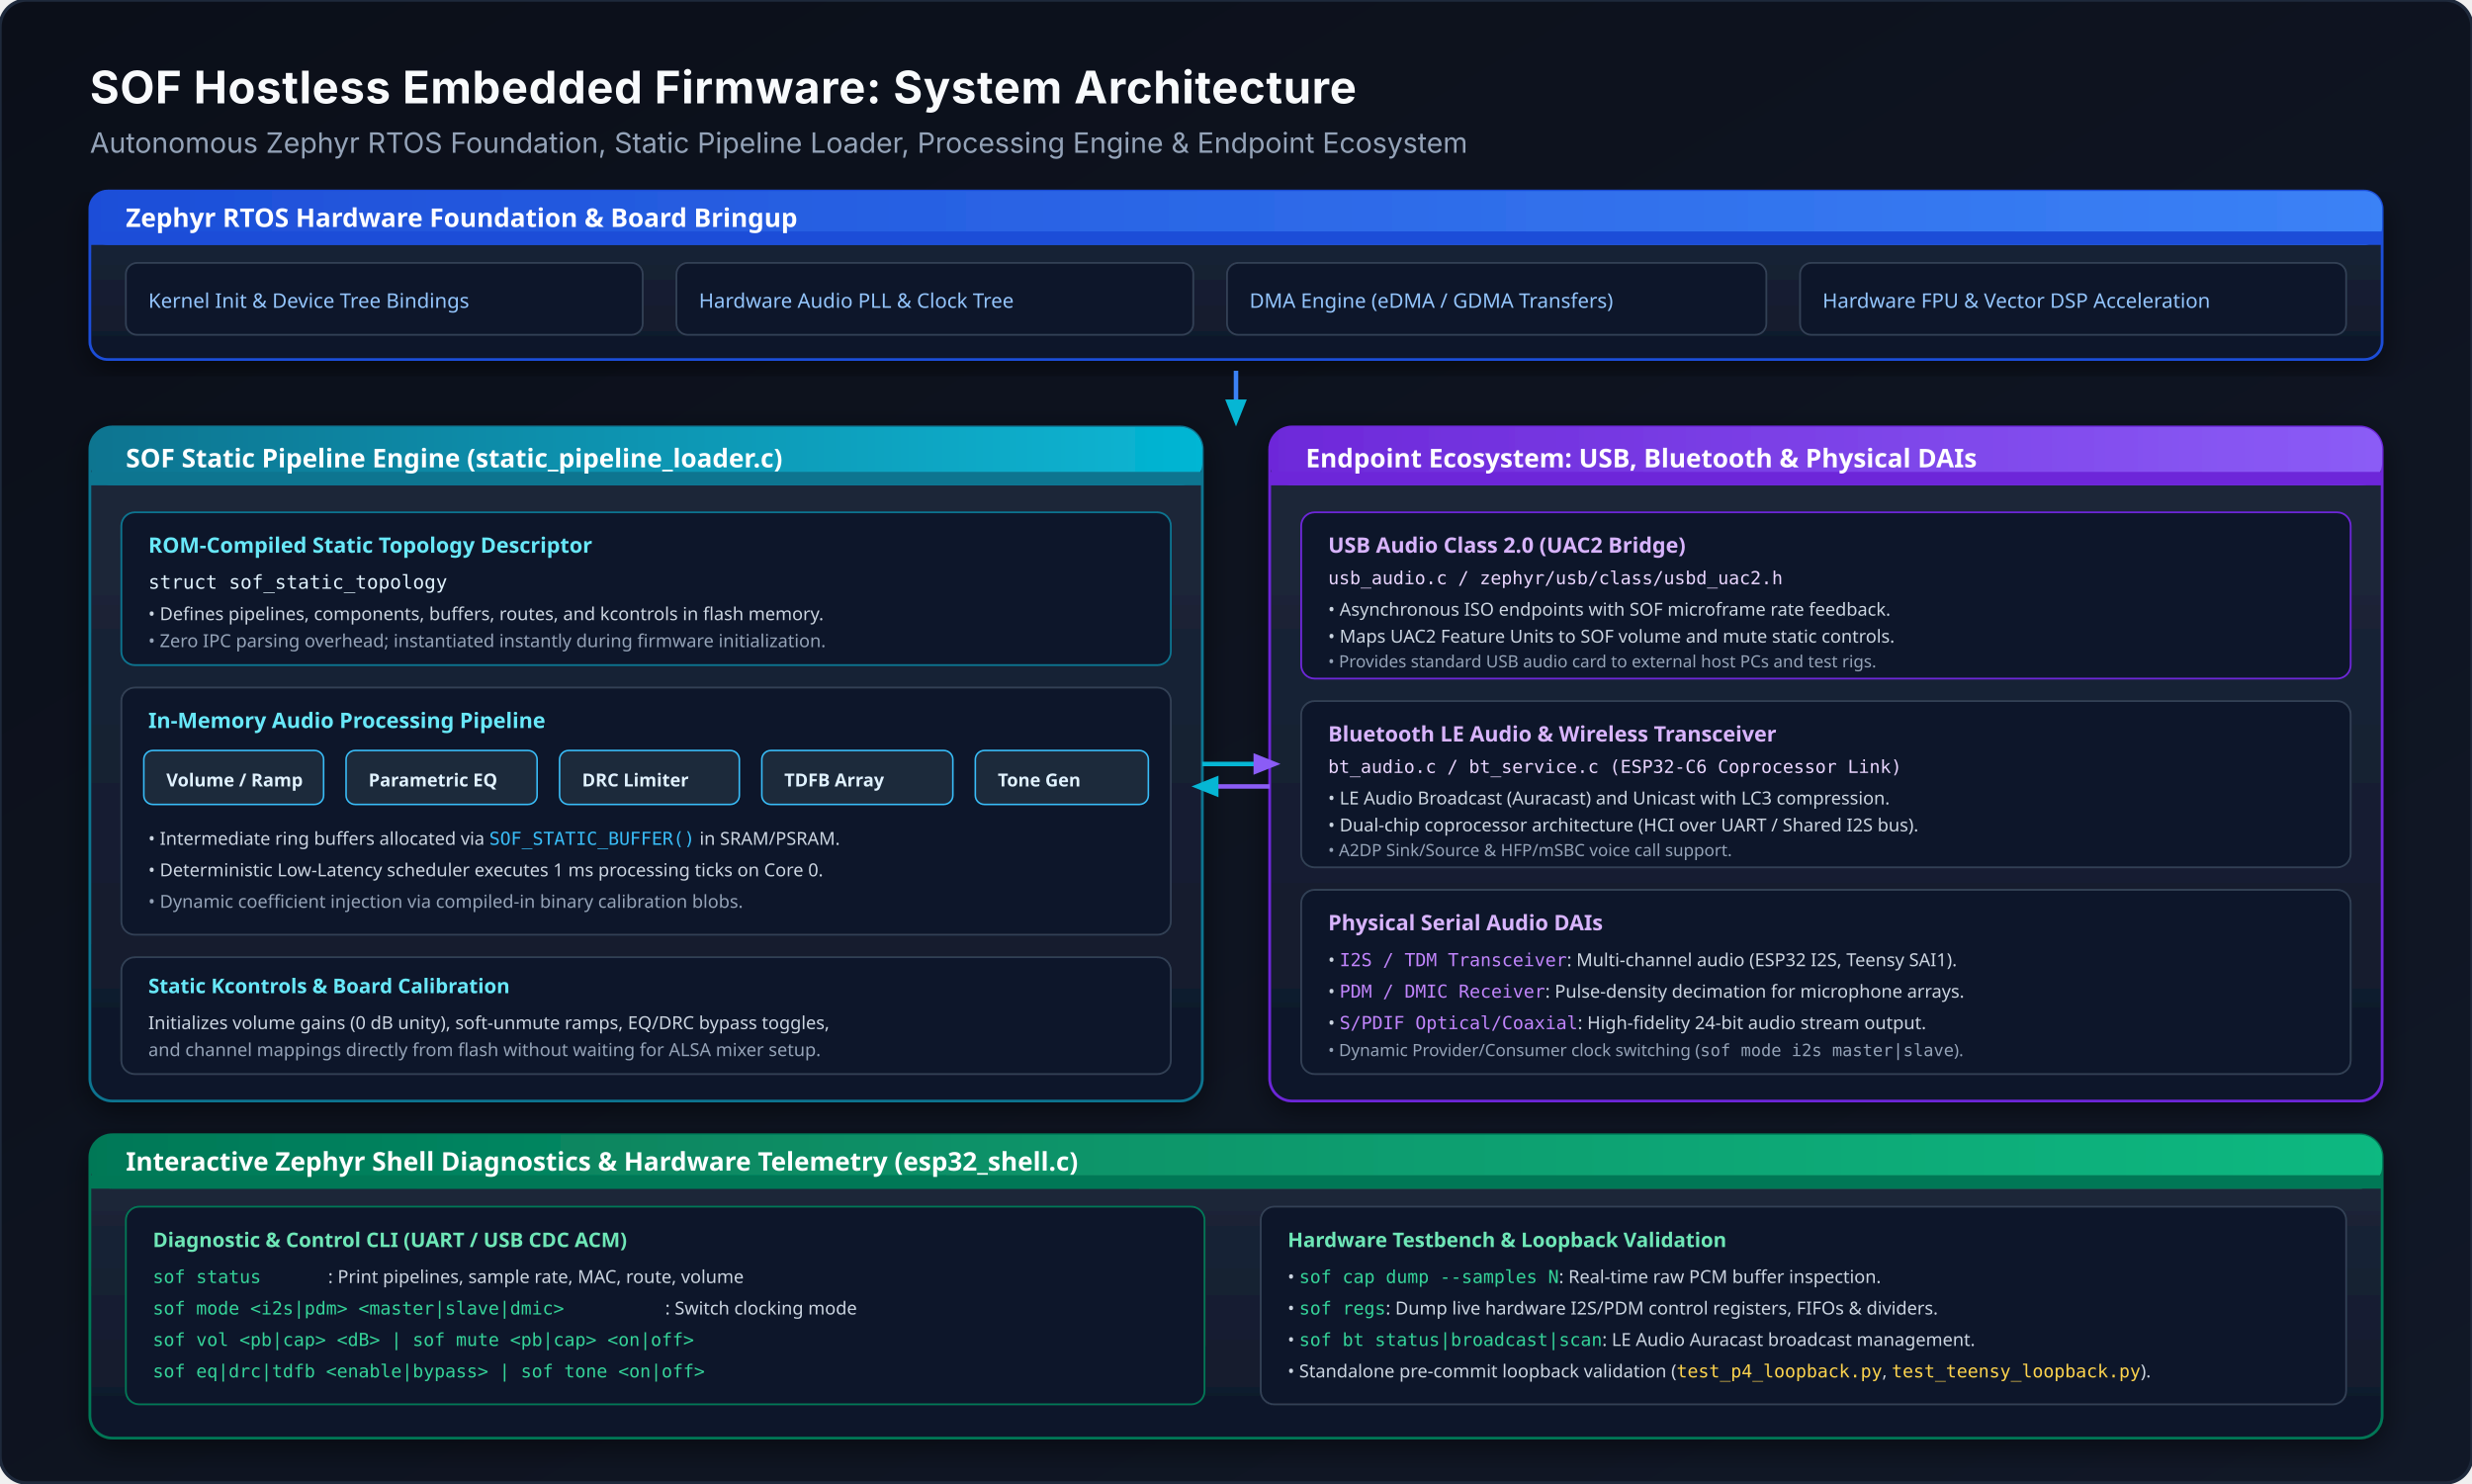
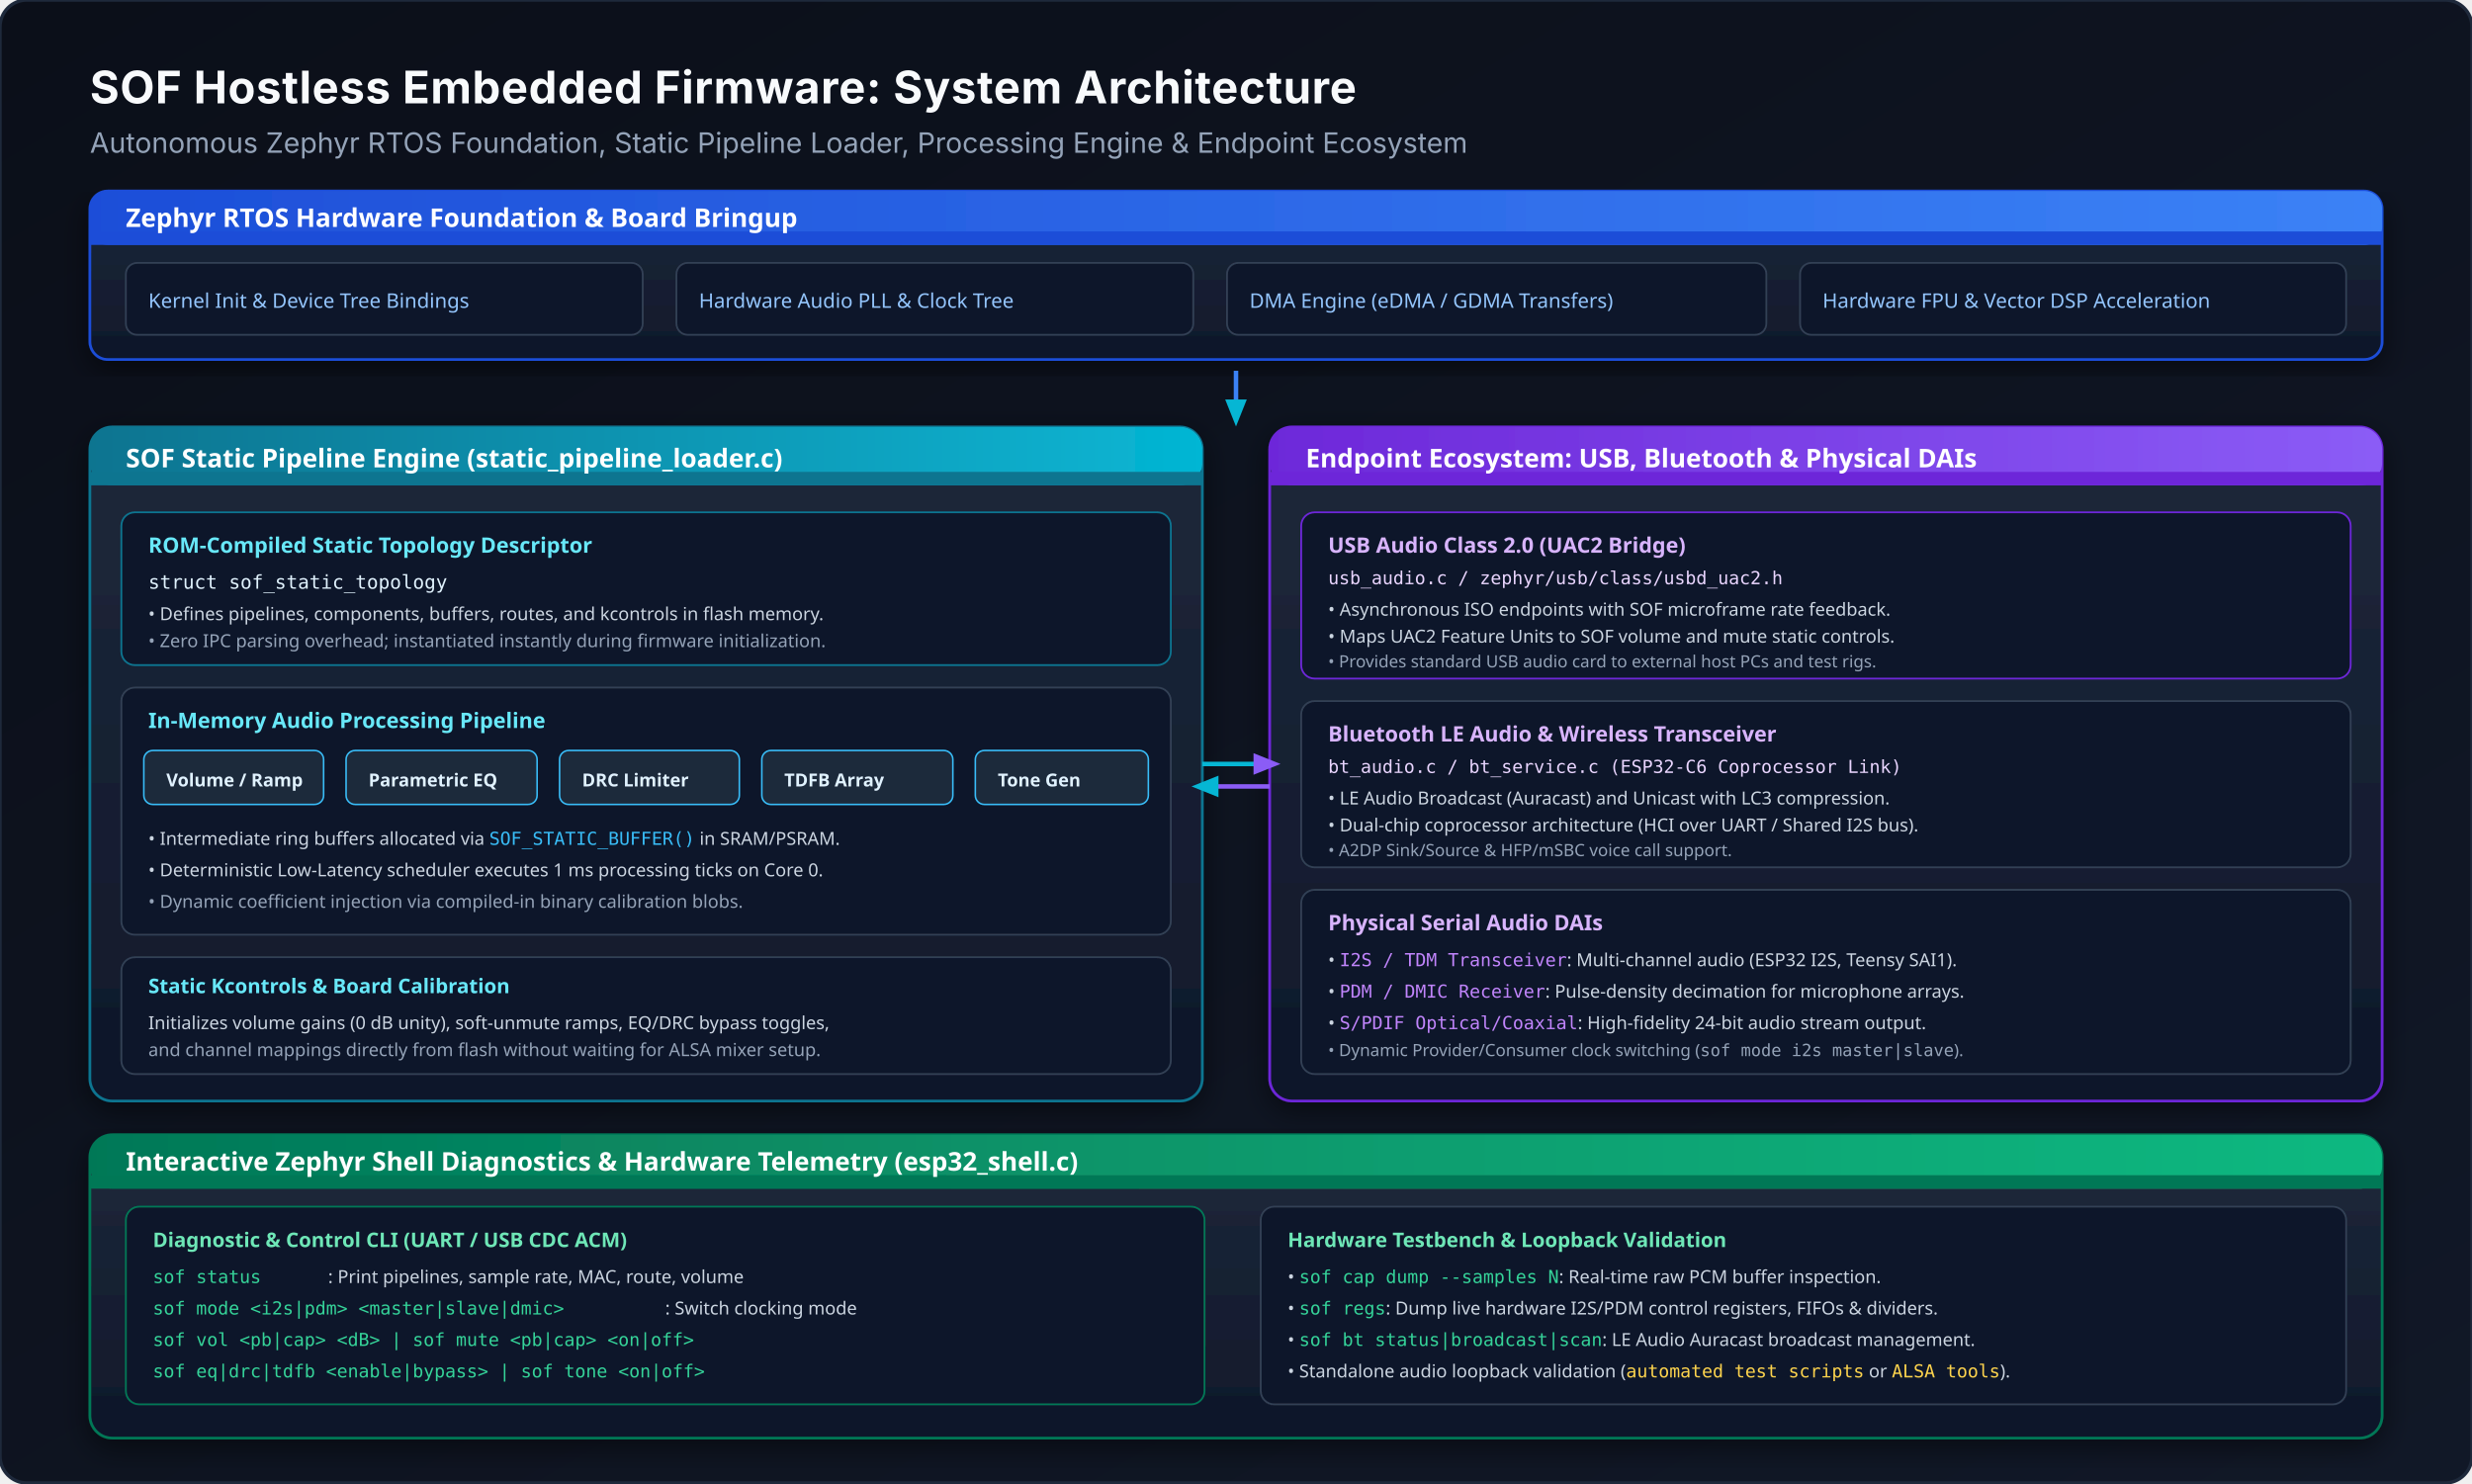
<svg xmlns="http://www.w3.org/2000/svg" viewBox="0 0 1100 660" width="100%" height="100%">
  <defs>
    <linearGradient id="bg-grad-hostless" x1="0%" y1="0%" x2="100%" y2="100%">
      <stop offset="0%" stop-color="#0b0f19" />
      <stop offset="100%" stop-color="#111827" />
    </linearGradient>
    <linearGradient id="card-grad-hl" x1="0%" y1="0%" x2="0%" y2="100%">
      <stop offset="0%" stop-color="#1e293b" />
      <stop offset="100%" stop-color="#0f172a" />
    </linearGradient>
    <linearGradient id="hdr-blue-hl" x1="0%" y1="0%" x2="100%" y2="0%">
      <stop offset="0%" stop-color="#1d4ed8" />
      <stop offset="100%" stop-color="#3b82f6" />
    </linearGradient>
    <linearGradient id="hdr-purple-hl" x1="0%" y1="0%" x2="100%" y2="0%">
      <stop offset="0%" stop-color="#6d28d9" />
      <stop offset="100%" stop-color="#8b5cf6" />
    </linearGradient>
    <linearGradient id="hdr-cyan-hl" x1="0%" y1="0%" x2="100%" y2="0%">
      <stop offset="0%" stop-color="#0e7490" />
      <stop offset="100%" stop-color="#06b6d4" />
    </linearGradient>
    <linearGradient id="hdr-emerald-hl" x1="0%" y1="0%" x2="100%" y2="0%">
      <stop offset="0%" stop-color="#047857" />
      <stop offset="100%" stop-color="#10b981" />
    </linearGradient>
    <linearGradient id="hdr-amber-hl" x1="0%" y1="0%" x2="100%" y2="0%">
      <stop offset="0%" stop-color="#b45309" />
      <stop offset="100%" stop-color="#f59e0b" />
    </linearGradient>
    <marker id="arr-cyan-hl" viewBox="0 0 10 10" refX="6" refY="5" markerWidth="6" markerHeight="6" orient="auto-start-reverse">
      <path d="M 0 1 L 10 5 L 0 9 z" fill="#06b6d4" />
    </marker>
    <marker id="arr-purple-hl" viewBox="0 0 10 10" refX="6" refY="5" markerWidth="6" markerHeight="6" orient="auto-start-reverse">
      <path d="M 0 1 L 10 5 L 0 9 z" fill="#8b5cf6" />
    </marker>
    <marker id="arr-emerald-hl" viewBox="0 0 10 10" refX="6" refY="5" markerWidth="6" markerHeight="6" orient="auto-start-reverse">
      <path d="M 0 1 L 10 5 L 0 9 z" fill="#10b981" />
    </marker>
    <filter id="shadow-hl" x="-5%" y="-5%" width="110%" height="115%">
      <feDropShadow dx="0" dy="4" stdDeviation="6" flood-color="#000" flood-opacity="0.5" />
    </filter>
  </defs>
  <rect width="1100" height="660" rx="12" fill="url(#bg-grad-hostless)" stroke="#1e293b" stroke-width="1.5" />
  <g transform="translate(40, 24)">
    <text x="0" y="22" font-family="system-ui, -apple-system, sans-serif" font-size="20" font-weight="700" fill="#f8fafc" letter-spacing="0.3">
      SOF Hostless Embedded Firmware: System Architecture
    </text>
    <text x="0" y="44" font-family="system-ui, -apple-system, sans-serif" font-size="12.5" fill="#94a3b8">
      Autonomous Zephyr RTOS Foundation, Static Pipeline Loader, Processing Engine &amp; Endpoint Ecosystem
    </text>
  </g>
  <g transform="translate(40, 85)" filter="url(#shadow-hl)">
    <rect width="1020" height="75" rx="8" fill="url(#card-grad-hl)" stroke="#1d4ed8" stroke-width="1.2" />
    <rect width="1020" height="24" rx="8" fill="url(#hdr-blue-hl)" />
    <rect y="18" width="1020" height="6" fill="#1d4ed8" />
    <text x="16" y="16" font-family="system-ui, sans-serif" font-size="11.5" font-weight="700" fill="#ffffff">
      Zephyr RTOS Hardware Foundation &amp; Board Bringup
    </text>
    <g transform="translate(16, 32)">
      <g transform="translate(0, 0)">
        <rect width="230" height="32" rx="5" fill="#0f172a" stroke="#334155" stroke-width="0.8" />
        <text x="10" y="20" font-family="system-ui, sans-serif" font-size="9" fill="#93c5fd">Kernel Init &amp; Device Tree Bindings</text>
      </g>
      <g transform="translate(245, 0)">
        <rect width="230" height="32" rx="5" fill="#0f172a" stroke="#334155" stroke-width="0.8" />
        <text x="10" y="20" font-family="system-ui, sans-serif" font-size="9" fill="#93c5fd">Hardware Audio PLL &amp; Clock Tree</text>
      </g>
      <g transform="translate(490, 0)">
        <rect width="240" height="32" rx="5" fill="#0f172a" stroke="#334155" stroke-width="0.8" />
        <text x="10" y="20" font-family="system-ui, sans-serif" font-size="9" fill="#93c5fd">DMA Engine (eDMA / GDMA Transfers)</text>
      </g>
      <g transform="translate(745, 0)">
        <rect width="243" height="32" rx="5" fill="#0f172a" stroke="#334155" stroke-width="0.8" />
        <text x="10" y="20" font-family="system-ui, sans-serif" font-size="9" fill="#93c5fd">Hardware FPU &amp; Vector DSP Acceleration</text>
      </g>
    </g>
  </g>
  <line x1="550" y1="165" x2="550" y2="185" stroke="#3b82f6" stroke-width="2" marker-end="url(#arr-cyan-hl)" />
  <g transform="translate(40, 190)" filter="url(#shadow-hl)">
    <rect width="495" height="300" rx="10" fill="url(#card-grad-hl)" stroke="#0e7490" stroke-width="1.2" />
    <rect width="495" height="26" rx="10" fill="url(#hdr-cyan-hl)" />
    <rect y="20" width="495" height="6" fill="#0e7490" />
    <text x="16" y="18" font-family="system-ui, sans-serif" font-size="11.5" font-weight="700" fill="#ffffff">
      SOF Static Pipeline Engine (static_pipeline_loader.c)
    </text>
    <g transform="translate(14, 38)">
      <g transform="translate(0, 0)">
        <rect width="467" height="68" rx="6" fill="#0f172a" stroke="#0e7490" stroke-width="0.8" />
        <text x="12" y="18" font-family="system-ui, sans-serif" font-size="9.5" font-weight="700" fill="#67e8f9">ROM-Compiled Static Topology Descriptor</text>
        <text x="12" y="34" font-family="monospace" font-size="8.5" fill="#e0f2fe">struct sof_static_topology</text>
        <text x="12" y="48" font-family="system-ui, sans-serif" font-size="8" fill="#cbd5e1">
          • Defines pipelines, components, buffers, routes, and kcontrols in flash memory.
        </text>
        <text x="12" y="60" font-family="system-ui, sans-serif" font-size="8" fill="#94a3b8">
          • Zero IPC parsing overhead; instantiated instantly during firmware initialization.
        </text>
      </g>
      <g transform="translate(0, 78)">
        <rect width="467" height="110" rx="6" fill="#0f172a" stroke="#334155" stroke-width="0.8" />
        <text x="12" y="18" font-family="system-ui, sans-serif" font-size="9.5" font-weight="700" fill="#67e8f9">In-Memory Audio Processing Pipeline</text>
        <g transform="translate(10, 28)">
          <rect width="80" height="24" rx="4" fill="#1e293b" stroke="#38bdf8" stroke-width="0.7" />
          <text x="10" y="16" font-family="system-ui, sans-serif" font-size="8" font-weight="700" fill="#e0f2fe">Volume / Ramp</text>
          <rect x="90" width="85" height="24" rx="4" fill="#1e293b" stroke="#38bdf8" stroke-width="0.7" />
          <text x="100" y="16" font-family="system-ui, sans-serif" font-size="8" font-weight="700" fill="#e0f2fe">Parametric EQ</text>
          <rect x="185" width="80" height="24" rx="4" fill="#1e293b" stroke="#38bdf8" stroke-width="0.7" />
          <text x="195" y="16" font-family="system-ui, sans-serif" font-size="8" font-weight="700" fill="#e0f2fe">DRC Limiter</text>
          <rect x="275" width="85" height="24" rx="4" fill="#1e293b" stroke="#38bdf8" stroke-width="0.7" />
          <text x="285" y="16" font-family="system-ui, sans-serif" font-size="8" font-weight="700" fill="#e0f2fe">TDFB Array</text>
          <rect x="370" width="77" height="24" rx="4" fill="#1e293b" stroke="#38bdf8" stroke-width="0.7" />
          <text x="380" y="16" font-family="system-ui, sans-serif" font-size="8" font-weight="700" fill="#e0f2fe">Tone Gen</text>
        </g>
        <text x="12" y="70" font-family="system-ui, sans-serif" font-size="8" fill="#cbd5e1">
          • Intermediate ring buffers allocated via <tspan font-family="monospace" fill="#38bdf8">SOF_STATIC_BUFFER()</tspan> in SRAM/PSRAM.
        </text>
        <text x="12" y="84" font-family="system-ui, sans-serif" font-size="8" fill="#cbd5e1">
          • Deterministic Low-Latency scheduler executes 1 ms processing ticks on Core 0.
        </text>
        <text x="12" y="98" font-family="system-ui, sans-serif" font-size="8" fill="#94a3b8">
          • Dynamic coefficient injection via compiled-in binary calibration blobs.
        </text>
      </g>
      <g transform="translate(0, 198)">
        <rect width="467" height="52" rx="6" fill="#0f172a" stroke="#334155" stroke-width="0.8" />
        <text x="12" y="16" font-family="system-ui, sans-serif" font-size="9" font-weight="700" fill="#67e8f9">Static Kcontrols &amp; Board Calibration</text>
        <text x="12" y="32" font-family="system-ui, sans-serif" font-size="8" fill="#cbd5e1">
          Initializes volume gains (0 dB unity), soft-unmute ramps, EQ/DRC bypass toggles,
        </text>
        <text x="12" y="44" font-family="system-ui, sans-serif" font-size="8" fill="#94a3b8">
          and channel mappings directly from flash without waiting for ALSA mixer setup.
        </text>
      </g>
    </g>
  </g>
  <g transform="translate(565, 190)" filter="url(#shadow-hl)">
    <rect width="495" height="300" rx="10" fill="url(#card-grad-hl)" stroke="#6d28d9" stroke-width="1.2" />
    <rect width="495" height="26" rx="10" fill="url(#hdr-purple-hl)" />
    <rect y="20" width="495" height="6" fill="#6d28d9" />
    <text x="16" y="18" font-family="system-ui, sans-serif" font-size="11.5" font-weight="700" fill="#ffffff">
      Endpoint Ecosystem: USB, Bluetooth &amp; Physical DAIs
    </text>
    <g transform="translate(14, 38)">
      <g transform="translate(0, 0)">
        <rect width="467" height="74" rx="6" fill="#0f172a" stroke="#6d28d9" stroke-width="0.8" />
        <text x="12" y="18" font-family="system-ui, sans-serif" font-size="9.5" font-weight="700" fill="#d8b4fe">USB Audio Class 2.0 (UAC2 Bridge)</text>
        <text x="12" y="32" font-family="monospace" font-size="8" fill="#e9d5ff">usb_audio.c / zephyr/usb/class/usbd_uac2.h</text>
        <text x="12" y="46" font-family="system-ui, sans-serif" font-size="8" fill="#cbd5e1">
          • Asynchronous ISO endpoints with SOF microframe rate feedback.
        </text>
        <text x="12" y="58" font-family="system-ui, sans-serif" font-size="8" fill="#cbd5e1">
          • Maps UAC2 Feature Units to SOF volume and mute static controls.
        </text>
        <text x="12" y="69" font-family="system-ui, sans-serif" font-size="7.5" fill="#94a3b8">
          • Provides standard USB audio card to external host PCs and test rigs.
        </text>
      </g>
      <g transform="translate(0, 84)">
        <rect width="467" height="74" rx="6" fill="#0f172a" stroke="#334155" stroke-width="0.8" />
        <text x="12" y="18" font-family="system-ui, sans-serif" font-size="9.5" font-weight="700" fill="#d8b4fe">Bluetooth LE Audio &amp; Wireless Transceiver</text>
        <text x="12" y="32" font-family="monospace" font-size="8" fill="#e9d5ff">bt_audio.c / bt_service.c (ESP32-C6 Coprocessor Link)</text>
        <text x="12" y="46" font-family="system-ui, sans-serif" font-size="8" fill="#cbd5e1">
          • LE Audio Broadcast (Auracast) and Unicast with LC3 compression.
        </text>
        <text x="12" y="58" font-family="system-ui, sans-serif" font-size="8" fill="#cbd5e1">
          • Dual-chip coprocessor architecture (HCI over UART / Shared I2S bus).
        </text>
        <text x="12" y="69" font-family="system-ui, sans-serif" font-size="7.5" fill="#94a3b8">
          • A2DP Sink/Source &amp; HFP/mSBC voice call support.
        </text>
      </g>
      <g transform="translate(0, 168)">
        <rect width="467" height="82" rx="6" fill="#0f172a" stroke="#334155" stroke-width="0.8" />
        <text x="12" y="18" font-family="system-ui, sans-serif" font-size="9.5" font-weight="700" fill="#d8b4fe">Physical Serial Audio DAIs</text>
        <text x="12" y="34" font-family="system-ui, sans-serif" font-size="8" fill="#cbd5e1">
          • <tspan font-family="monospace" fill="#c084fc">I2S / TDM Transceiver</tspan>: Multi-channel audio (ESP32 I2S, Teensy SAI1).
        </text>
        <text x="12" y="48" font-family="system-ui, sans-serif" font-size="8" fill="#cbd5e1">
          • <tspan font-family="monospace" fill="#c084fc">PDM / DMIC Receiver</tspan>: Pulse-density decimation for microphone arrays.
        </text>
        <text x="12" y="62" font-family="system-ui, sans-serif" font-size="8" fill="#cbd5e1">
          • <tspan font-family="monospace" fill="#c084fc">S/PDIF Optical/Coaxial</tspan>: High-fidelity 24-bit audio stream output.
        </text>
        <text x="12" y="74" font-family="system-ui, sans-serif" font-size="7.5" fill="#94a3b8">
          • Dynamic Provider/Consumer clock switching (<tspan font-family="monospace">sof mode i2s master|slave</tspan>).
        </text>
      </g>
    </g>
  </g>
  <path d="M 535 340 L 565 340" stroke="#06b6d4" stroke-width="2" marker-end="url(#arr-purple-hl)" />
  <path d="M 565 350 L 535 350" stroke="#8b5cf6" stroke-width="2" marker-end="url(#arr-cyan-hl)" />
  <g transform="translate(40, 505)" filter="url(#shadow-hl)">
    <rect width="1020" height="135" rx="10" fill="url(#card-grad-hl)" stroke="#047857" stroke-width="1.2" />
    <rect width="1020" height="24" rx="10" fill="url(#hdr-emerald-hl)" />
    <rect y="18" width="1020" height="6" fill="#047857" />
    <text x="16" y="16" font-family="system-ui, sans-serif" font-size="11.5" font-weight="700" fill="#ffffff">
      Interactive Zephyr Shell Diagnostics &amp; Hardware Telemetry (esp32_shell.c)
    </text>
    <g transform="translate(16, 32)">
      <g transform="translate(0, 0)">
        <rect width="480" height="88" rx="6" fill="#0f172a" stroke="#047857" stroke-width="0.8" />
        <text x="12" y="18" font-family="system-ui, sans-serif" font-size="9" font-weight="700" fill="#6ee7b7">Diagnostic &amp; Control CLI (UART / USB CDC ACM)</text>
        <text x="12" y="34" font-family="monospace" font-size="8" fill="#34d399">sof status</text>
        <text x="90" y="34" font-family="system-ui, sans-serif" font-size="8" fill="#cbd5e1">: Print pipelines, sample rate, MAC, route, volume</text>
        <text x="12" y="48" font-family="monospace" font-size="8" fill="#34d399">sof mode &lt;i2s|pdm&gt; &lt;master|slave|dmic&gt;</text>
        <text x="240" y="48" font-family="system-ui, sans-serif" font-size="8" fill="#cbd5e1">: Switch clocking mode</text>
        <text x="12" y="62" font-family="monospace" font-size="8" fill="#34d399">sof vol &lt;pb|cap&gt; &lt;dB&gt;  |  sof mute &lt;pb|cap&gt; &lt;on|off&gt;</text>
        <text x="12" y="76" font-family="monospace" font-size="8" fill="#34d399">sof eq|drc|tdfb &lt;enable|bypass&gt;  |  sof tone &lt;on|off&gt;</text>
      </g>
      <g transform="translate(505, 0)">
        <rect width="483" height="88" rx="6" fill="#0f172a" stroke="#334155" stroke-width="0.8" />
        <text x="12" y="18" font-family="system-ui, sans-serif" font-size="9" font-weight="700" fill="#6ee7b7">Hardware Testbench &amp; Loopback Validation</text>
        <text x="12" y="34" font-family="system-ui, sans-serif" font-size="8" fill="#cbd5e1">
          • <tspan font-family="monospace" fill="#34d399">sof cap dump --samples N</tspan>: Real-time raw PCM buffer inspection.
        </text>
        <text x="12" y="48" font-family="system-ui, sans-serif" font-size="8" fill="#cbd5e1">
          • <tspan font-family="monospace" fill="#34d399">sof regs</tspan>: Dump live hardware I2S/PDM control registers, FIFOs &amp; dividers.
        </text>
        <text x="12" y="62" font-family="system-ui, sans-serif" font-size="8" fill="#cbd5e1">
          • <tspan font-family="monospace" fill="#34d399">sof bt status|broadcast|scan</tspan>: LE Audio Auracast broadcast management.
        </text>
        <text x="12" y="76" font-family="system-ui, sans-serif" font-size="8" fill="#cbd5e1">
-           • Standalone pre-commit loopback validation (<tspan font-family="monospace" fill="#fcd34d">test_p4_loopback.py</tspan>, <tspan font-family="monospace" fill="#fcd34d">test_teensy_loopback.py</tspan>).
+           • Standalone audio loopback validation (<tspan font-family="monospace" fill="#fcd34d">automated test scripts</tspan> or <tspan font-family="monospace" fill="#fcd34d">ALSA tools</tspan>).
        </text>
      </g>
    </g>
  </g>
</svg>
